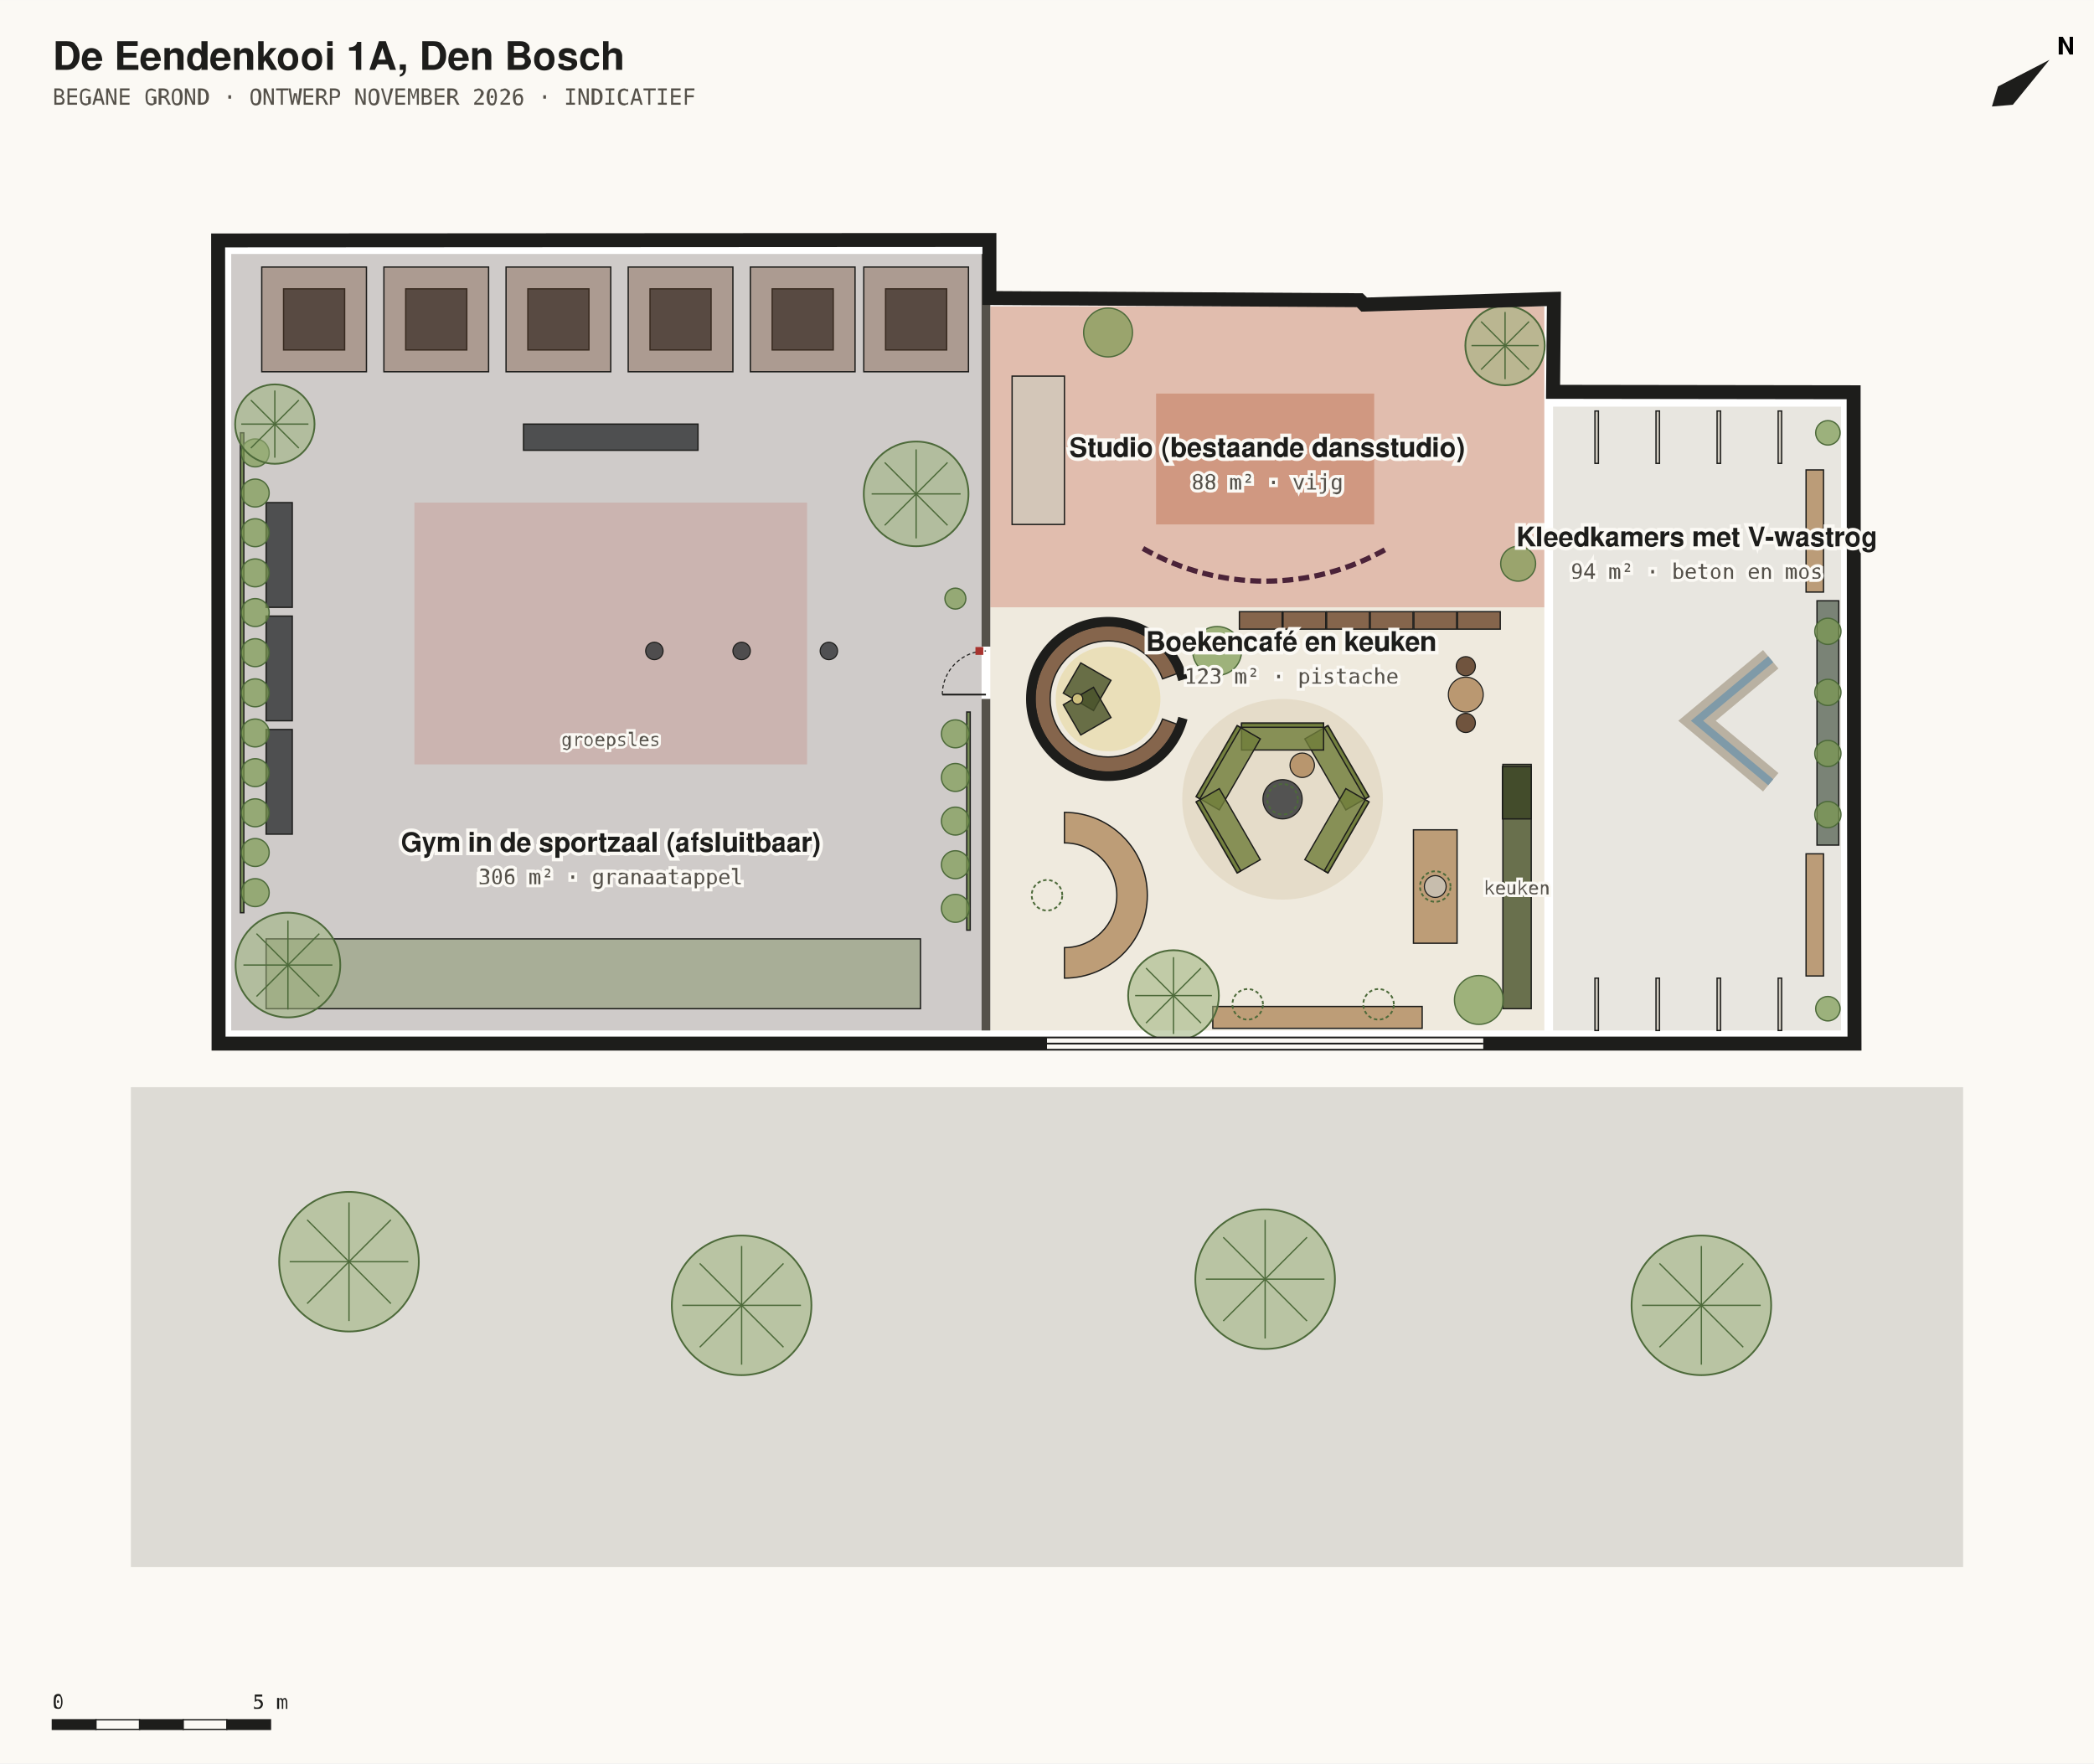
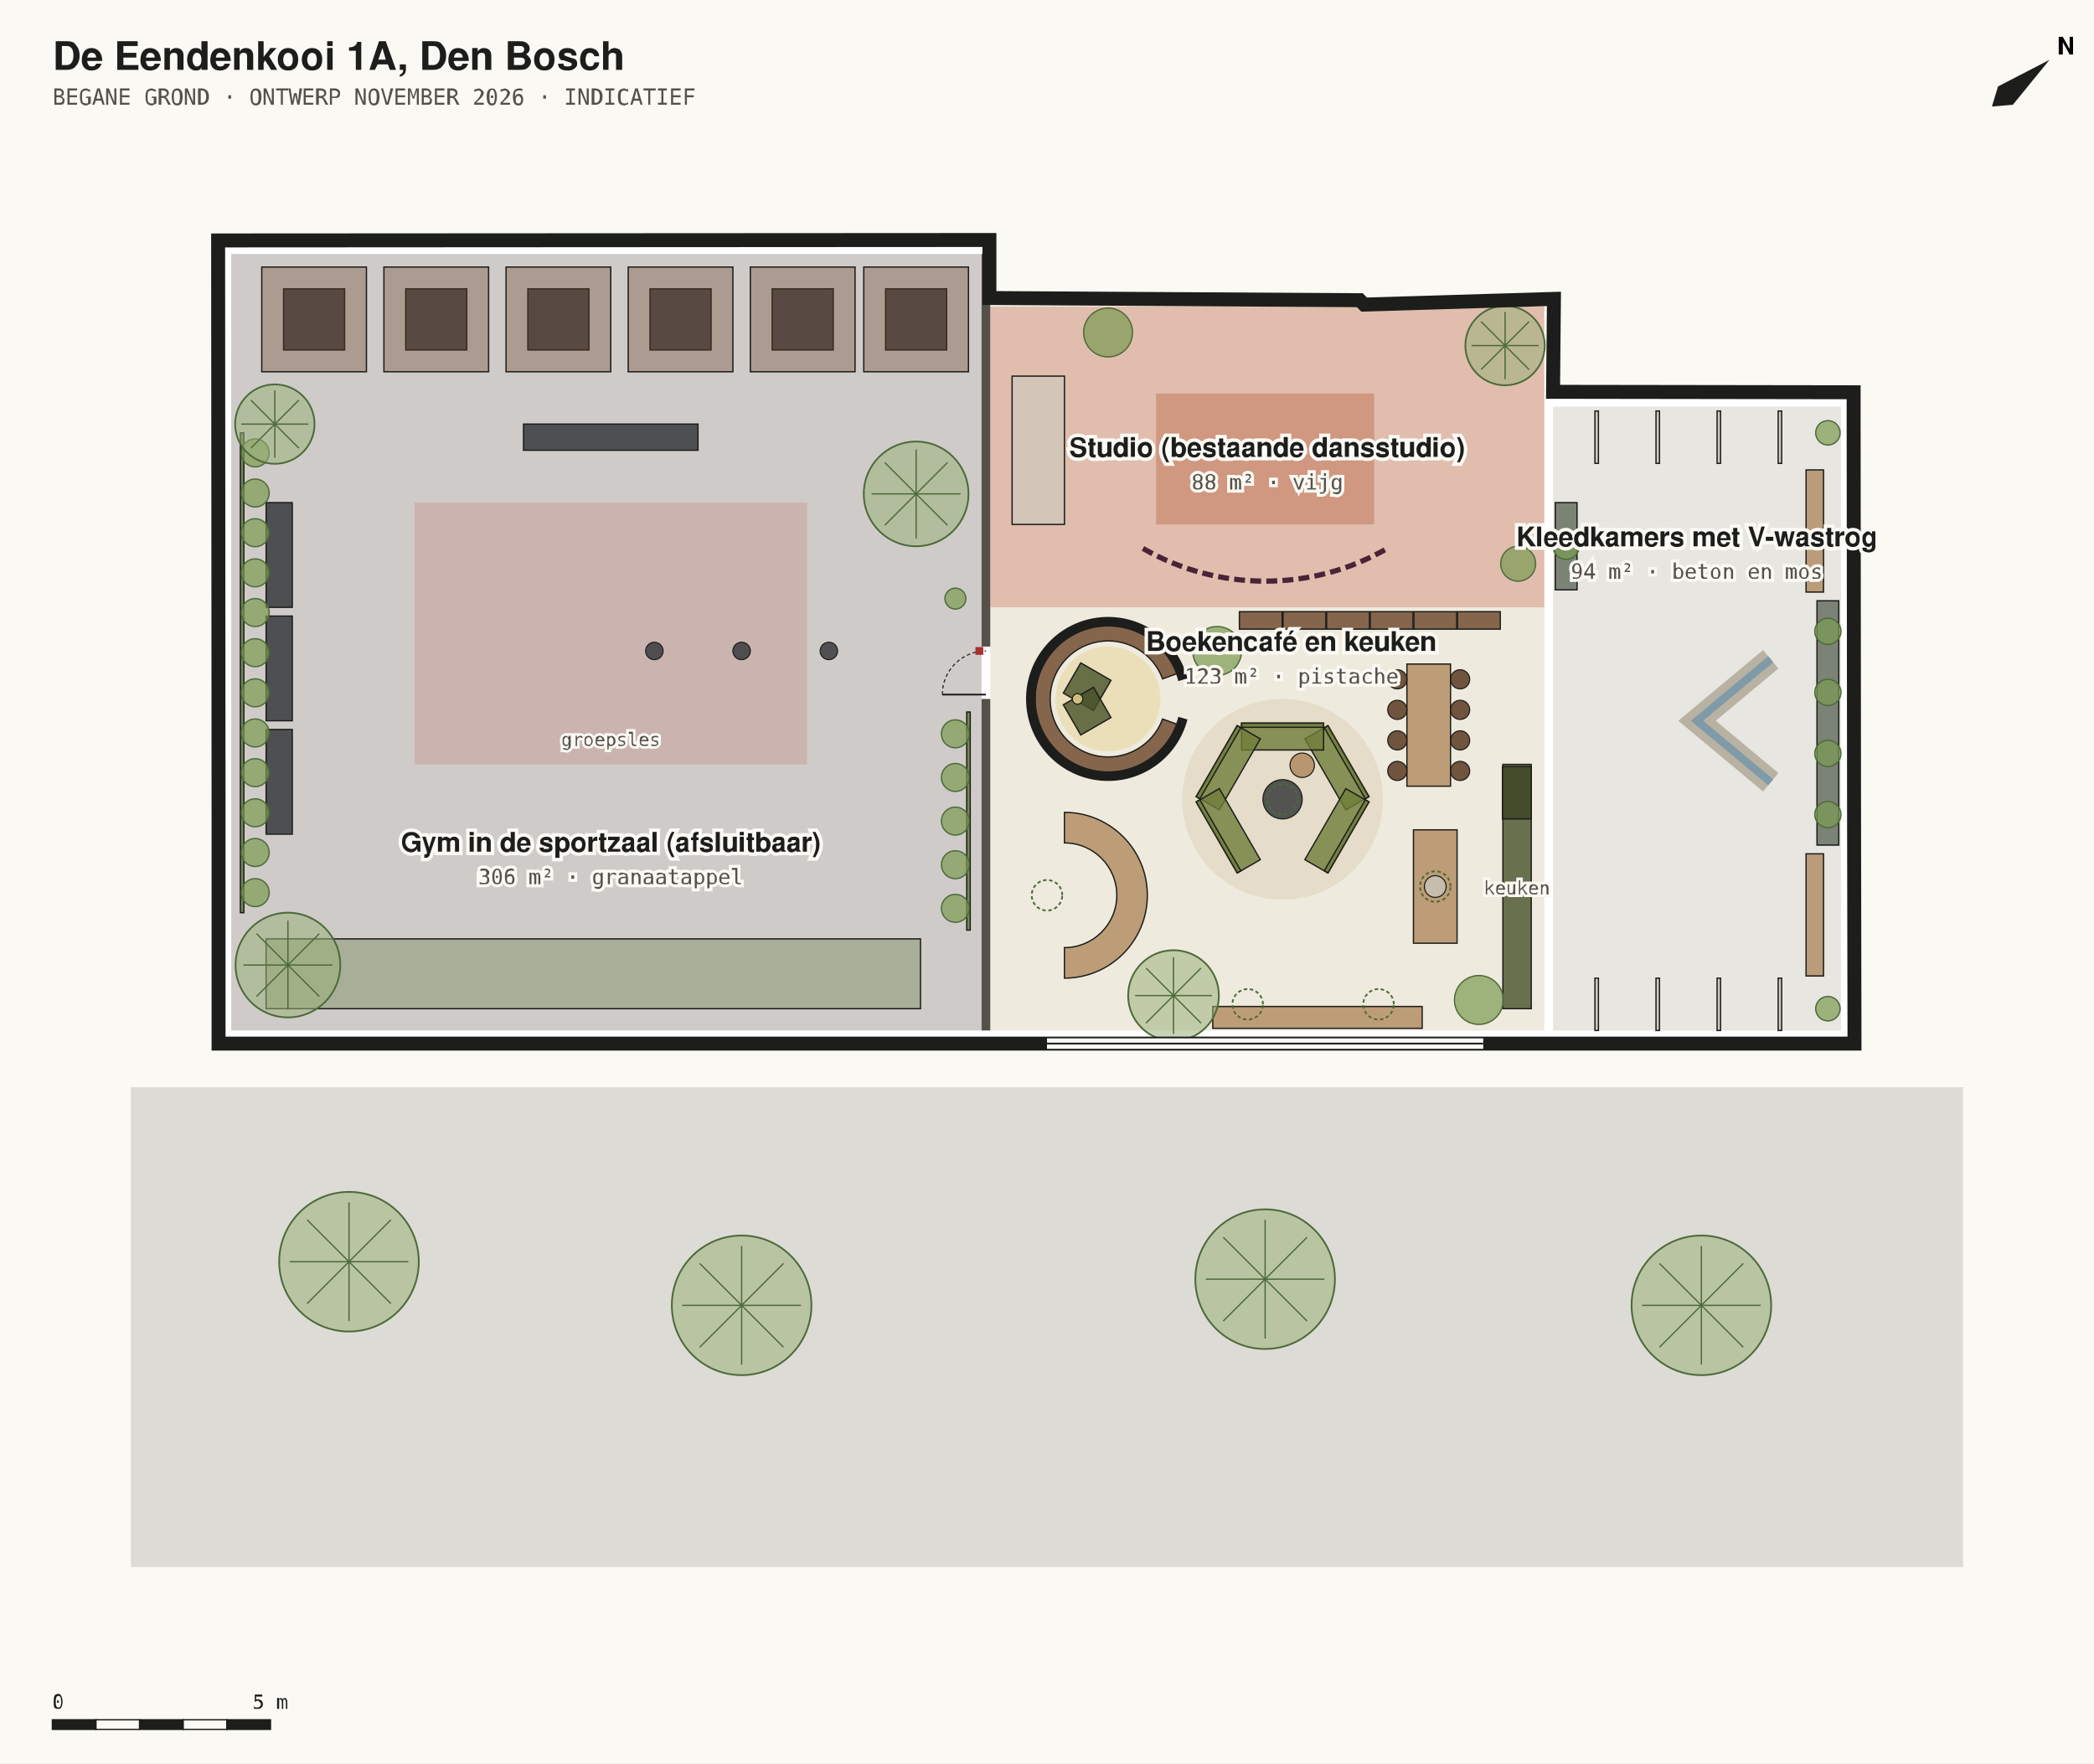
<svg xmlns="http://www.w3.org/2000/svg" viewBox="-5.00 -23.92 48.00 40.42" width="1400" height="1179" font-family="Work Sans, Helvetica, Arial, sans-serif" role="img" aria-label="Plattegrond De Eendenkooi 1A, Den Bosch">
  <rect x="-5.00" y="-23.92" width="48.00" height="40.42" fill="#fbf9f4" />
  <g transform="scale(1,-1)">
    <polygon points="132.11,-2.46 132.23,-2.67 132.36,-2.86 132.50,-3.05 132.67,-3.22 132.84,-3.37 133.03,-3.51 133.24,-3.63 133.45,-3.74 133.66,-3.82 133.89,-3.89 134.12,-3.94 134.35,-3.96 134.59,-3.97 134.82,-3.95 135.06,-3.92 135.29,-3.87 135.51,-3.79 135.72,-3.70 135.93,-3.59 136.13,-3.46 136.31,-3.31 136.49,-3.15 136.64,-2.98 136.78,-2.79 136.91,-2.59 137.01,-2.38 137.10,-2.16 137.17,-1.93 137.22,-1.70 137.24,-1.46 137.25,-1.22 137.23,-0.99 137.20,-0.75 137.14,-0.52 137.07,-0.30 136.97,-0.08 136.86,0.13 136.73,0.32 136.58,0.51 136.41,0.68 136.23,0.83 136.04,0.97 135.84,1.09 135.63,1.20 135.40,1.28 135.18,1.35 134.94,1.39 134.71,1.42 134.47,1.42 134.24,1.40 134.00,1.36 133.49,13.77 116.97,13.12 116.94,14.17 106.09,13.80 106.23,10.11 115.88,10.48 116.88,10.51 117.23,3.63 118.42,3.68 118.70,-3.37 125.77,-3.11 125.76,-2.72 132.11,-2.46" fill="#e7e3da" stroke="#cfc9bd" stroke-width="0.05" />
    <polygon points="28.14,-82.98 27.12,-82.46 26.43,-62.96 13.63,-63.40 13.69,-65.27 10.19,-65.42 10.12,-63.57 -2.78,-63.99 -2.72,-65.92 -6.22,-66.00 -6.28,-64.10 -19.19,-64.53 -19.13,-66.43 -23.22,-66.61 -22.39,-90.34 -15.17,-90.08 -14.89,-97.97 -14.72,-102.87 -14.62,-105.46 -14.45,-110.36 -14.36,-112.96 -14.18,-117.84 -14.09,-120.44 -13.91,-125.56 -13.87,-126.68 -10.57,-126.59 -10.41,-133.83 -20.98,-134.25 -23.70,-137.17 -23.58,-141.74 -28.73,-141.96 -28.19,-157.35 -5.32,-156.55 -5.39,-154.95 -4.13,-154.87 -3.03,-154.81 -1.47,-153.14 -1.63,-149.16 3.22,-148.97 32.79,-147.94 30.94,-94.66 28.55,-94.63 24.91,-94.60 24.85,-92.58 27.45,-92.50 27.40,-90.32 28.37,-89.73 29.86,-88.82 29.69,-83.76 28.14,-82.98" fill="#e7e3da" stroke="#cfc9bd" stroke-width="0.05" />
    <polygon points="91.00,16.09 91.08,12.28 104.12,12.44 104.07,16.21 91.00,16.09" fill="#e7e3da" stroke="#cfc9bd" stroke-width="0.05" />
    <polygon points="-76.98,57.96 -85.66,57.96 -85.74,63.22 -116.81,63.11 -116.76,53.98 -116.66,53.98 -116.53,53.98 -116.41,53.98 -110.36,53.99 -86.13,54.02 -85.92,16.25 -85.91,14.84 -87.89,12.88 -90.14,10.66 -127.92,10.42 -127.88,1.31 -96.80,1.41 -92.78,1.42 -92.78,1.99 -83.27,2.02 -83.27,1.57 -82.69,1.58 -76.71,1.58 -76.72,7.62 -76.72,8.18 -77.16,8.18 -77.20,16.82 -76.77,16.82 -76.81,25.21 -76.98,57.96" fill="#e7e3da" stroke="#cfc9bd" stroke-width="0.05" />
    <polygon points="150.50,11.33 147.62,14.01 143.69,13.86 141.02,10.99 141.16,7.06 144.04,4.38 147.96,4.52 150.64,7.40 150.50,11.33" fill="#e7e3da" stroke="#cfc9bd" stroke-width="0.05" />
    <polygon points="23.99,-26.56 11.38,-27.01 11.72,-36.55 11.96,-43.47 25.78,-42.99 29.15,-42.88 28.56,-26.40 23.99,-26.56" fill="#e7e3da" stroke="#cfc9bd" stroke-width="0.05" />
    <polygon points="135.78,9.55 139.07,9.67 138.90,13.97 135.65,13.85 135.78,9.55" fill="#e7e3da" stroke="#cfc9bd" stroke-width="0.05" />
    <polygon points="-40.70,-31.87 -39.57,-63.72 -26.37,-63.24 -23.38,-63.13 -23.56,-58.09 -19.56,-57.95 -20.60,-27.68 -24.75,-27.83 -40.82,-28.40 -40.70,-31.87" fill="#e7e3da" stroke="#cfc9bd" stroke-width="0.05" />
    <polygon points="0.46,62.57 0.45,63.65 0.44,65.68 11.70,65.72 11.69,64.51 43.22,64.54 43.21,68.69 47.49,68.70 47.47,103.13 43.20,103.14 43.21,107.29 11.69,107.28 11.68,106.09 0.51,106.11 0.47,108.13 0.44,109.22 -11.60,109.22 -11.59,62.55 0.46,62.57" fill="#e7e3da" stroke="#cfc9bd" stroke-width="0.05" />
    <polygon points="119.58,-50.03 119.27,-41.58 113.27,-41.87 113.15,-38.40 111.71,-38.45 111.60,-35.04 113.05,-34.99 112.56,-21.28 111.10,-21.32 110.97,-17.88 114.79,-17.76 113.86,8.37 79.35,7.11 79.37,6.55 71.66,6.27 70.36,6.22 70.40,5.15 67.96,5.06 68.17,-0.94 68.33,-5.11 68.50,-9.90 68.69,-15.12 71.18,-15.01 71.73,-31.03 69.93,-31.09 70.28,-40.79 70.30,-41.47 72.09,-41.40 72.26,-46.29 93.80,-45.52 99.83,-45.30 100.02,-49.90 101.41,-49.85 112.41,-49.45 112.45,-50.34 119.58,-50.03" fill="#e7e3da" stroke="#cfc9bd" stroke-width="0.05" />
    <polygon points="-23.44,-21.29 -23.06,-31.42 -8.62,-30.89 -8.96,-20.80 -23.44,-21.29" fill="#e7e3da" stroke="#cfc9bd" stroke-width="0.05" />
    <polygon points="-2.07,-70.18 19.81,-69.41 18.54,-32.71 18.50,-32.71 -14.84,-33.85 -14.90,-32.18 -21.65,-32.41 -19.48,-95.43 -18.30,-129.97 -6.56,-129.58 -6.61,-127.88 21.79,-126.92 20.09,-77.05 20.09,-77.05 17.35,-77.14 17.55,-83.23 -1.61,-83.88 -1.79,-78.73 -2.07,-70.18" fill="#e7e3da" stroke="#cfc9bd" stroke-width="0.05" />
    <polygon points="76.79,52.14 76.82,50.31 78.82,50.34 78.80,52.17 76.79,52.14" fill="#e7e3da" stroke="#cfc9bd" stroke-width="0.05" />
    <polygon points="61.43,-68.41 61.67,-68.40 63.61,-68.33 74.45,-67.91 74.06,-57.86 76.56,-57.76 76.40,-53.57 73.12,-53.70 60.87,-54.17 61.43,-68.41" fill="#e7e3da" stroke="#cfc9bd" stroke-width="0.05" />
    <polygon points="-2.00,-12.00 40.00,-12.00 40.00,-1.00 -2.00,-1.00" fill="#a7a49a" fill-opacity="0.35" />
    <polygon points="30.60,14.94 30.62,17.07 26.27,16.94 26.17,17.04 17.68,17.09 17.68,18.42 0.00,18.41 0.01,5.07 0.01,3.27 0.01,0.00 37.51,0.00 37.50,5.20 37.49,14.53 37.49,14.93 30.60,14.94" fill="#ffffff" />
    <polygon points="0.30,0.30 17.50,0.30 17.50,18.10 0.30,18.10" fill="#8d8380" fill-opacity="0.42" />
    <polygon points="17.70,0.30 30.40,0.30 30.40,10.00 17.70,10.00" fill="#d9ccb0" fill-opacity="0.42" />
    <polygon points="17.70,10.00 30.40,10.00 30.40,16.90 17.70,16.90" fill="#b8633f" fill-opacity="0.42" />
    <polygon points="30.60,0.30 37.20,0.30 37.20,14.60 30.60,14.60" fill="#c9c3b6" fill-opacity="0.42" />
    <defs>
      <pattern id="arc" width="0.6" height="0.6" patternUnits="userSpaceOnUse" patternTransform="rotate(45)">
        <line x1="0" y1="0" x2="0" y2="0.6" stroke="#b9b3a6" stroke-width="0.06" />
      </pattern>
    </defs>
    <rect x="4.50" y="6.40" width="9.00" height="6.00" transform="rotate(0.0 9.00 9.40)" fill="#c7928a" fill-opacity="0.4" />
    <circle cx="24.40" cy="5.60" r="2.3" fill="#d9ccb0" fill-opacity="0.45" />
    <circle cx="20.40" cy="7.90" r="1.2" fill="#e5d48c" fill-opacity="0.45" />
    <rect x="21.50" y="11.90" width="5.00" height="3.00" transform="rotate(0.0 24.00 13.40)" fill="#b8633f" fill-opacity="0.4" />
    <rect x="1.50" y="15.90" width="1.40" height="1.40" transform="rotate(0.0 2.20 16.60)" fill="#2f3032" fill-opacity="0.8" stroke="#1d1d1b" stroke-width="0.03" />
    <rect x="1.00" y="15.40" width="2.40" height="2.40" transform="rotate(0.0 2.20 16.60)" fill="#6b4428" fill-opacity="0.35" stroke="#1d1d1b" stroke-width="0.03" />
    <rect x="4.30" y="15.90" width="1.40" height="1.40" transform="rotate(0.0 5.00 16.60)" fill="#2f3032" fill-opacity="0.8" stroke="#1d1d1b" stroke-width="0.03" />
    <rect x="3.80" y="15.40" width="2.40" height="2.40" transform="rotate(0.0 5.00 16.60)" fill="#6b4428" fill-opacity="0.35" stroke="#1d1d1b" stroke-width="0.03" />
    <rect x="7.10" y="15.90" width="1.40" height="1.40" transform="rotate(0.0 7.80 16.60)" fill="#2f3032" fill-opacity="0.8" stroke="#1d1d1b" stroke-width="0.03" />
    <rect x="6.60" y="15.40" width="2.40" height="2.40" transform="rotate(0.0 7.80 16.60)" fill="#6b4428" fill-opacity="0.35" stroke="#1d1d1b" stroke-width="0.03" />
    <rect x="9.90" y="15.90" width="1.40" height="1.40" transform="rotate(0.0 10.60 16.60)" fill="#2f3032" fill-opacity="0.8" stroke="#1d1d1b" stroke-width="0.03" />
    <rect x="9.40" y="15.40" width="2.40" height="2.40" transform="rotate(0.0 10.60 16.60)" fill="#6b4428" fill-opacity="0.35" stroke="#1d1d1b" stroke-width="0.03" />
    <rect x="12.70" y="15.90" width="1.40" height="1.40" transform="rotate(0.0 13.40 16.60)" fill="#2f3032" fill-opacity="0.8" stroke="#1d1d1b" stroke-width="0.03" />
    <rect x="12.20" y="15.40" width="2.40" height="2.40" transform="rotate(0.0 13.40 16.60)" fill="#6b4428" fill-opacity="0.35" stroke="#1d1d1b" stroke-width="0.03" />
    <rect x="15.30" y="15.90" width="1.40" height="1.40" transform="rotate(0.0 16.00 16.60)" fill="#2f3032" fill-opacity="0.8" stroke="#1d1d1b" stroke-width="0.03" />
    <rect x="14.80" y="15.40" width="2.40" height="2.40" transform="rotate(0.0 16.00 16.60)" fill="#6b4428" fill-opacity="0.35" stroke="#1d1d1b" stroke-width="0.03" />
    <rect x="1.10" y="0.80" width="15.00" height="1.60" transform="rotate(0.0 8.60 1.60)" fill="#5f7a3a" fill-opacity="0.35" stroke="#1d1d1b" stroke-width="0.03" />
    <rect x="0.20" y="5.70" width="2.40" height="0.60" transform="rotate(90.0 1.40 6.00)" fill="#2f3032" fill-opacity="0.8" stroke="#1d1d1b" stroke-width="0.03" />
    <rect x="0.20" y="8.30" width="2.40" height="0.60" transform="rotate(90.0 1.40 8.60)" fill="#2f3032" fill-opacity="0.8" stroke="#1d1d1b" stroke-width="0.03" />
    <rect x="0.20" y="10.90" width="2.40" height="0.60" transform="rotate(90.0 1.40 11.20)" fill="#2f3032" fill-opacity="0.8" stroke="#1d1d1b" stroke-width="0.03" />
    <rect x="7.00" y="13.60" width="4.00" height="0.60" transform="rotate(0.0 9.00 13.90)" fill="#2f3032" fill-opacity="0.8" stroke="#1d1d1b" stroke-width="0.03" />
    <rect x="-4.95" y="8.46" width="11.00" height="0.08" transform="rotate(-90.0 0.55 8.50)" fill="#5f7a3a" fill-opacity="0.8" stroke="#1d1d1b" stroke-width="0.03" />
    <rect x="14.70" y="5.06" width="5.00" height="0.08" transform="rotate(90.0 17.20 5.10)" fill="#5f7a3a" fill-opacity="0.8" stroke="#1d1d1b" stroke-width="0.03" />
    <rect x="26.97" y="3.27" width="5.60" height="0.65" transform="rotate(90.0 29.77 3.60)" fill="#47522a" fill-opacity="0.8" stroke="#1d1d1b" stroke-width="0.03" />
    <rect x="29.17" y="5.42" width="1.20" height="0.66" transform="rotate(90.0 29.77 5.75)" fill="#3a4423" fill-opacity="0.8" stroke="#1d1d1b" stroke-width="0.03" />
    <rect x="26.60" y="3.10" width="2.60" height="1.00" transform="rotate(90.0 27.90 3.60)" fill="#b08a5e" fill-opacity="0.8" stroke="#1d1d1b" stroke-width="0.03" />
    <rect x="24.70" y="6.02" width="1.88" height="0.60" transform="rotate(120.0 25.64 6.32)" fill="#6f7d3a" fill-opacity="0.8" stroke="#1d1d1b" stroke-width="0.03" />
    <rect x="24.93" y="6.40" width="1.88" height="0.10" transform="rotate(120.0 25.87 6.45)" fill="#6f7d3a" fill-opacity="0.8" stroke="#1d1d1b" stroke-width="0.03" />
    <rect x="23.46" y="6.73" width="1.88" height="0.60" transform="rotate(180.0 24.40 7.03)" fill="#6f7d3a" fill-opacity="0.8" stroke="#1d1d1b" stroke-width="0.03" />
    <rect x="23.46" y="7.25" width="1.88" height="0.10" transform="rotate(180.0 24.40 7.30)" fill="#6f7d3a" fill-opacity="0.8" stroke="#1d1d1b" stroke-width="0.03" />
    <rect x="22.22" y="6.02" width="1.88" height="0.60" transform="rotate(240.0 23.16 6.32)" fill="#6f7d3a" fill-opacity="0.8" stroke="#1d1d1b" stroke-width="0.03" />
    <rect x="21.99" y="6.40" width="1.88" height="0.10" transform="rotate(240.0 22.93 6.45)" fill="#6f7d3a" fill-opacity="0.8" stroke="#1d1d1b" stroke-width="0.03" />
    <rect x="22.22" y="4.58" width="1.88" height="0.60" transform="rotate(300.0 23.16 4.88)" fill="#6f7d3a" fill-opacity="0.8" stroke="#1d1d1b" stroke-width="0.03" />
    <rect x="21.99" y="4.70" width="1.88" height="0.10" transform="rotate(300.0 22.93 4.75)" fill="#6f7d3a" fill-opacity="0.8" stroke="#1d1d1b" stroke-width="0.03" />
    <rect x="24.70" y="4.58" width="1.88" height="0.60" transform="rotate(420.0 25.64 4.88)" fill="#6f7d3a" fill-opacity="0.8" stroke="#1d1d1b" stroke-width="0.03" />
    <rect x="24.93" y="4.70" width="1.88" height="0.10" transform="rotate(420.0 25.87 4.75)" fill="#6f7d3a" fill-opacity="0.8" stroke="#1d1d1b" stroke-width="0.03" />
    <rect x="19.52" y="7.78" width="0.80" height="0.80" transform="rotate(150.0 19.92 8.18)" fill="#47522a" fill-opacity="0.8" stroke="#1d1d1b" stroke-width="0.03" />
    <rect x="19.52" y="7.22" width="0.80" height="0.80" transform="rotate(-150.0 19.92 7.62)" fill="#47522a" fill-opacity="0.8" stroke="#1d1d1b" stroke-width="0.03" />
    <rect x="23.41" y="9.50" width="0.98" height="0.40" transform="rotate(0.0 23.90 9.70)" fill="#6b4428" fill-opacity="0.8" stroke="#1d1d1b" stroke-width="0.03" />
    <rect x="24.41" y="9.50" width="0.98" height="0.40" transform="rotate(0.0 24.90 9.70)" fill="#6b4428" fill-opacity="0.8" stroke="#1d1d1b" stroke-width="0.03" />
    <rect x="25.41" y="9.50" width="0.98" height="0.40" transform="rotate(0.0 25.90 9.70)" fill="#6b4428" fill-opacity="0.8" stroke="#1d1d1b" stroke-width="0.03" />
    <rect x="26.41" y="9.50" width="0.98" height="0.40" transform="rotate(0.0 26.90 9.70)" fill="#6b4428" fill-opacity="0.8" stroke="#1d1d1b" stroke-width="0.03" />
    <rect x="27.41" y="9.50" width="0.98" height="0.40" transform="rotate(0.0 27.90 9.70)" fill="#6b4428" fill-opacity="0.8" stroke="#1d1d1b" stroke-width="0.03" />
    <rect x="28.41" y="9.50" width="0.98" height="0.40" transform="rotate(0.0 28.90 9.70)" fill="#6b4428" fill-opacity="0.8" stroke="#1d1d1b" stroke-width="0.03" />
+     <rect x="26.35" y="6.80" width="2.80" height="1.00" transform="rotate(90.0 27.75 7.30)" fill="#b08a5e" fill-opacity="0.8" stroke="#1d1d1b" stroke-width="0.03" />
    <rect x="22.80" y="0.35" width="4.80" height="0.50" transform="rotate(0.0 25.20 0.60)" fill="#b08a5e" fill-opacity="0.8" stroke="#1d1d1b" stroke-width="0.03" />
    <rect x="36.40" y="1.55" width="0.40" height="2.80" transform="rotate(0.0 36.60 2.95)" fill="#b08a5e" fill-opacity="0.8" stroke="#1d1d1b" stroke-width="0.03" />
    <rect x="36.40" y="10.35" width="0.40" height="2.80" transform="rotate(0.0 36.60 11.75)" fill="#b08a5e" fill-opacity="0.8" stroke="#1d1d1b" stroke-width="0.03" />
    <rect x="34.10" y="7.10" width="5.60" height="0.50" transform="rotate(90.0 36.90 7.35)" fill="#5f6b5c" fill-opacity="0.8" stroke="#1d1d1b" stroke-width="0.03" />
+     <rect x="29.90" y="11.15" width="2.00" height="0.50" transform="rotate(90.0 30.90 11.40)" fill="#5f6b5c" fill-opacity="0.8" stroke="#1d1d1b" stroke-width="0.03" />
    <rect x="31.56" y="0.30" width="0.08" height="1.20" transform="rotate(0.0 31.60 0.90)" fill="#c9c3b6" fill-opacity="0.8" stroke="#1d1d1b" stroke-width="0.03" />
    <rect x="32.96" y="0.30" width="0.08" height="1.20" transform="rotate(0.0 33.00 0.90)" fill="#c9c3b6" fill-opacity="0.8" stroke="#1d1d1b" stroke-width="0.03" />
    <rect x="34.36" y="0.30" width="0.08" height="1.20" transform="rotate(0.0 34.40 0.90)" fill="#c9c3b6" fill-opacity="0.8" stroke="#1d1d1b" stroke-width="0.03" />
    <rect x="35.76" y="0.30" width="0.08" height="1.20" transform="rotate(0.0 35.80 0.90)" fill="#c9c3b6" fill-opacity="0.8" stroke="#1d1d1b" stroke-width="0.03" />
    <rect x="31.56" y="13.30" width="0.08" height="1.20" transform="rotate(0.0 31.60 13.90)" fill="#c9c3b6" fill-opacity="0.8" stroke="#1d1d1b" stroke-width="0.03" />
    <rect x="32.96" y="13.30" width="0.08" height="1.20" transform="rotate(0.0 33.00 13.90)" fill="#c9c3b6" fill-opacity="0.8" stroke="#1d1d1b" stroke-width="0.03" />
    <rect x="34.36" y="13.30" width="0.08" height="1.20" transform="rotate(0.0 34.40 13.90)" fill="#c9c3b6" fill-opacity="0.8" stroke="#1d1d1b" stroke-width="0.03" />
    <rect x="35.76" y="13.30" width="0.08" height="1.20" transform="rotate(0.0 35.80 13.90)" fill="#c9c3b6" fill-opacity="0.8" stroke="#1d1d1b" stroke-width="0.03" />
    <rect x="18.20" y="11.90" width="1.20" height="3.40" transform="rotate(0.0 18.80 13.60)" fill="#cfc8ba" fill-opacity="0.8" stroke="#1d1d1b" stroke-width="0.03" />
    <circle cx="10.00" cy="9.00" r="0.2" fill="#3a3b3d" fill-opacity="0.85" stroke="#1d1d1b" stroke-width="0.025" />
    <circle cx="12.00" cy="9.00" r="0.2" fill="#3a3b3d" fill-opacity="0.85" stroke="#1d1d1b" stroke-width="0.025" />
    <circle cx="14.00" cy="9.00" r="0.2" fill="#3a3b3d" fill-opacity="0.85" stroke="#1d1d1b" stroke-width="0.025" />
    <path d="M19.40 1.50 A1.90 1.90 0 0 1 19.40 5.30 L19.40 4.60 A1.20 1.20 0 0 0 19.40 2.20 Z" fill="#b08a5e" fill-opacity="0.8" stroke="#1d1d1b" stroke-width="0.03" />
    <circle cx="27.90" cy="3.60" r="0.25" fill="#c9c3b6" fill-opacity="0.85" stroke="#1d1d1b" stroke-width="0.025" />
    <circle cx="24.40" cy="5.60" r="0.45" fill="#3a3b3d" fill-opacity="0.85" stroke="#1d1d1b" stroke-width="0.025" />
    <circle cx="24.85" cy="6.38" r="0.28" fill="#b08a5e" fill-opacity="0.85" stroke="#1d1d1b" stroke-width="0.025" />
    <path d="M21.98 8.48 A1.68 1.68 0 1 1 21.98 7.32 L21.65 7.44 A1.33 1.33 0 1 0 21.65 8.36 Z" fill="#6b4428" fill-opacity="0.8" stroke="#1d1d1b" stroke-width="0.03" />
    <circle cx="19.70" cy="7.90" r="0.12" fill="#e5d48c" fill-opacity="0.85" stroke="#1d1d1b" stroke-width="0.025" />
-     <circle cx="28.60" cy="8.00" r="0.4" fill="#b08a5e" fill-opacity="0.85" stroke="#1d1d1b" stroke-width="0.025" />
-     <circle cx="28.60" cy="8.65" r="0.22" fill="#5a3a22" fill-opacity="0.85" stroke="#1d1d1b" stroke-width="0.025" />
-     <circle cx="28.60" cy="7.35" r="0.22" fill="#5a3a22" fill-opacity="0.85" stroke="#1d1d1b" stroke-width="0.025" />
+     <circle cx="28.47" cy="6.25" r="0.22" fill="#5a3a22" fill-opacity="0.85" stroke="#1d1d1b" stroke-width="0.025" />
+     <circle cx="27.03" cy="6.25" r="0.22" fill="#5a3a22" fill-opacity="0.85" stroke="#1d1d1b" stroke-width="0.025" />
+     <circle cx="28.47" cy="6.95" r="0.22" fill="#5a3a22" fill-opacity="0.85" stroke="#1d1d1b" stroke-width="0.025" />
+     <circle cx="27.03" cy="6.95" r="0.22" fill="#5a3a22" fill-opacity="0.85" stroke="#1d1d1b" stroke-width="0.025" />
+     <circle cx="28.47" cy="7.65" r="0.22" fill="#5a3a22" fill-opacity="0.85" stroke="#1d1d1b" stroke-width="0.025" />
+     <circle cx="27.03" cy="7.65" r="0.22" fill="#5a3a22" fill-opacity="0.85" stroke="#1d1d1b" stroke-width="0.025" />
+     <circle cx="28.47" cy="8.35" r="0.22" fill="#5a3a22" fill-opacity="0.85" stroke="#1d1d1b" stroke-width="0.025" />
+     <circle cx="27.03" cy="8.35" r="0.22" fill="#5a3a22" fill-opacity="0.85" stroke="#1d1d1b" stroke-width="0.025" />
    <path d="M21.20 11.35 A5.6 5.6 0 0 1 26.80 11.35" fill="none" stroke="#4b2339" stroke-width="0.12" stroke-dasharray="0.25 0.12" />
    <polyline points="35.59,5.99 33.90,7.40 35.59,8.81" fill="none" stroke="#b9b1a2" stroke-width="0.55" />
    <polyline points="35.59,5.99 33.90,7.40 35.59,8.81" fill="none" stroke="#7f9aa8" stroke-width="0.18" />
    <circle cx="16.90" cy="10.20" r="0.24" fill="#7d9a52" fill-opacity="0.7" stroke="#4d6a3a" stroke-width="0.03" />
    <circle cx="0.85" cy="13.54" r="0.32" fill="#7d9a52" fill-opacity="0.7" stroke="#4d6a3a" stroke-width="0.03" />
    <circle cx="0.85" cy="12.62" r="0.32" fill="#7d9a52" fill-opacity="0.7" stroke="#4d6a3a" stroke-width="0.03" />
    <circle cx="0.85" cy="11.71" r="0.32" fill="#7d9a52" fill-opacity="0.7" stroke="#4d6a3a" stroke-width="0.03" />
    <circle cx="0.85" cy="10.79" r="0.32" fill="#7d9a52" fill-opacity="0.7" stroke="#4d6a3a" stroke-width="0.03" />
    <circle cx="0.85" cy="9.88" r="0.32" fill="#7d9a52" fill-opacity="0.7" stroke="#4d6a3a" stroke-width="0.03" />
    <circle cx="0.85" cy="8.96" r="0.32" fill="#7d9a52" fill-opacity="0.7" stroke="#4d6a3a" stroke-width="0.03" />
    <circle cx="0.85" cy="8.04" r="0.32" fill="#7d9a52" fill-opacity="0.7" stroke="#4d6a3a" stroke-width="0.03" />
    <circle cx="0.85" cy="7.12" r="0.32" fill="#7d9a52" fill-opacity="0.7" stroke="#4d6a3a" stroke-width="0.03" />
    <circle cx="0.85" cy="6.21" r="0.32" fill="#7d9a52" fill-opacity="0.7" stroke="#4d6a3a" stroke-width="0.03" />
    <circle cx="0.85" cy="5.29" r="0.32" fill="#7d9a52" fill-opacity="0.7" stroke="#4d6a3a" stroke-width="0.03" />
    <circle cx="0.85" cy="4.38" r="0.32" fill="#7d9a52" fill-opacity="0.7" stroke="#4d6a3a" stroke-width="0.03" />
    <circle cx="0.85" cy="3.46" r="0.32" fill="#7d9a52" fill-opacity="0.7" stroke="#4d6a3a" stroke-width="0.03" />
    <circle cx="16.90" cy="3.10" r="0.32" fill="#7d9a52" fill-opacity="0.7" stroke="#4d6a3a" stroke-width="0.03" />
    <circle cx="16.90" cy="4.10" r="0.32" fill="#7d9a52" fill-opacity="0.7" stroke="#4d6a3a" stroke-width="0.03" />
    <circle cx="16.90" cy="5.10" r="0.32" fill="#7d9a52" fill-opacity="0.7" stroke="#4d6a3a" stroke-width="0.03" />
    <circle cx="16.90" cy="6.10" r="0.32" fill="#7d9a52" fill-opacity="0.7" stroke="#4d6a3a" stroke-width="0.03" />
    <circle cx="16.90" cy="7.10" r="0.32" fill="#7d9a52" fill-opacity="0.7" stroke="#4d6a3a" stroke-width="0.03" />
    <path d="M22.22 8.37 A1.88 1.88 0 1 1 22.22 7.43 L22.01 7.49 A1.66 1.66 0 1 0 22.01 8.31 Z" fill="#1d1d1b" />
    <circle cx="22.90" cy="9.00" r="0.56" fill="#7d9a52" fill-opacity="0.7" stroke="#4d6a3a" stroke-width="0.03" />
    <circle cx="28.90" cy="1.00" r="0.56" fill="#7d9a52" fill-opacity="0.7" stroke="#4d6a3a" stroke-width="0.03" />
    <circle cx="23.60" cy="0.90" r="0.35" fill="none" stroke="#4d6a3a" stroke-width="0.04" stroke-dasharray="0.08 0.06" />
    <circle cx="26.60" cy="0.90" r="0.35" fill="none" stroke="#4d6a3a" stroke-width="0.04" stroke-dasharray="0.08 0.06" />
    <circle cx="24.40" cy="5.60" r="0.35" fill="none" stroke="#4d6a3a" stroke-width="0.04" stroke-dasharray="0.08 0.06" />
    <circle cx="19.00" cy="3.40" r="0.35" fill="none" stroke="#4d6a3a" stroke-width="0.04" stroke-dasharray="0.08 0.06" />
    <circle cx="27.90" cy="3.60" r="0.35" fill="none" stroke="#4d6a3a" stroke-width="0.04" stroke-dasharray="0.08 0.06" />
    <circle cx="29.80" cy="11.00" r="0.4" fill="#7d9a52" fill-opacity="0.7" stroke="#4d6a3a" stroke-width="0.03" />
    <circle cx="20.40" cy="16.30" r="0.56" fill="#7d9a52" fill-opacity="0.7" stroke="#4d6a3a" stroke-width="0.03" />
    <circle cx="36.90" cy="5.25" r="0.3" fill="#7d9a52" fill-opacity="0.7" stroke="#4d6a3a" stroke-width="0.03" />
    <circle cx="36.90" cy="6.65" r="0.3" fill="#7d9a52" fill-opacity="0.7" stroke="#4d6a3a" stroke-width="0.03" />
    <circle cx="36.90" cy="8.05" r="0.3" fill="#7d9a52" fill-opacity="0.7" stroke="#4d6a3a" stroke-width="0.03" />
    <circle cx="36.90" cy="9.45" r="0.3" fill="#7d9a52" fill-opacity="0.7" stroke="#4d6a3a" stroke-width="0.03" />
    <circle cx="36.90" cy="0.80" r="0.28" fill="#7d9a52" fill-opacity="0.7" stroke="#4d6a3a" stroke-width="0.03" />
    <circle cx="36.90" cy="14.00" r="0.28" fill="#7d9a52" fill-opacity="0.7" stroke="#4d6a3a" stroke-width="0.03" />
+     <circle cx="30.90" cy="11.40" r="0.3" fill="#7d9a52" fill-opacity="0.7" stroke="#4d6a3a" stroke-width="0.03" />
    <circle cx="1.60" cy="1.80" r="1.2" fill="#9bb07a" fill-opacity="0.55" stroke="#4d6a3a" stroke-width="0.04" />
    <line x1="1.60" y1="1.80" x2="2.62" y2="1.80" stroke="#4d6a3a" stroke-width="0.03" />
    <line x1="1.60" y1="1.80" x2="2.32" y2="2.52" stroke="#4d6a3a" stroke-width="0.03" />
    <line x1="1.60" y1="1.80" x2="1.60" y2="2.82" stroke="#4d6a3a" stroke-width="0.03" />
    <line x1="1.60" y1="1.80" x2="0.88" y2="2.52" stroke="#4d6a3a" stroke-width="0.03" />
    <line x1="1.60" y1="1.80" x2="0.58" y2="1.80" stroke="#4d6a3a" stroke-width="0.03" />
    <line x1="1.60" y1="1.80" x2="0.88" y2="1.08" stroke="#4d6a3a" stroke-width="0.03" />
    <line x1="1.60" y1="1.80" x2="1.60" y2="0.78" stroke="#4d6a3a" stroke-width="0.03" />
    <line x1="1.60" y1="1.80" x2="2.32" y2="1.08" stroke="#4d6a3a" stroke-width="0.03" />
    <circle cx="16.00" cy="12.60" r="1.2" fill="#9bb07a" fill-opacity="0.55" stroke="#4d6a3a" stroke-width="0.04" />
    <line x1="16.00" y1="12.60" x2="17.02" y2="12.60" stroke="#4d6a3a" stroke-width="0.03" />
    <line x1="16.00" y1="12.60" x2="16.72" y2="13.32" stroke="#4d6a3a" stroke-width="0.03" />
    <line x1="16.00" y1="12.60" x2="16.00" y2="13.62" stroke="#4d6a3a" stroke-width="0.03" />
    <line x1="16.00" y1="12.60" x2="15.28" y2="13.32" stroke="#4d6a3a" stroke-width="0.03" />
    <line x1="16.00" y1="12.60" x2="14.98" y2="12.60" stroke="#4d6a3a" stroke-width="0.03" />
    <line x1="16.00" y1="12.60" x2="15.28" y2="11.88" stroke="#4d6a3a" stroke-width="0.03" />
    <line x1="16.00" y1="12.60" x2="16.00" y2="11.58" stroke="#4d6a3a" stroke-width="0.03" />
    <line x1="16.00" y1="12.60" x2="16.72" y2="11.88" stroke="#4d6a3a" stroke-width="0.03" />
    <circle cx="1.30" cy="14.20" r="0.91" fill="#9bb07a" fill-opacity="0.55" stroke="#4d6a3a" stroke-width="0.04" />
    <line x1="1.30" y1="14.20" x2="2.07" y2="14.20" stroke="#4d6a3a" stroke-width="0.03" />
    <line x1="1.30" y1="14.20" x2="1.85" y2="14.75" stroke="#4d6a3a" stroke-width="0.03" />
    <line x1="1.30" y1="14.20" x2="1.30" y2="14.97" stroke="#4d6a3a" stroke-width="0.03" />
    <line x1="1.30" y1="14.20" x2="0.75" y2="14.75" stroke="#4d6a3a" stroke-width="0.03" />
    <line x1="1.30" y1="14.20" x2="0.53" y2="14.20" stroke="#4d6a3a" stroke-width="0.03" />
    <line x1="1.30" y1="14.20" x2="0.75" y2="13.65" stroke="#4d6a3a" stroke-width="0.03" />
    <line x1="1.30" y1="14.20" x2="1.30" y2="13.43" stroke="#4d6a3a" stroke-width="0.03" />
    <line x1="1.30" y1="14.20" x2="1.85" y2="13.65" stroke="#4d6a3a" stroke-width="0.03" />
    <polyline points="17.60,0.30 17.60,7.90" fill="none" stroke="#55514a" stroke-width="0.2" stroke-linecap="butt" />
    <polyline points="17.60,9.10 17.60,18.10" fill="none" stroke="#55514a" stroke-width="0.2" stroke-linecap="butt" />
    <line x1="17.60" y1="8.00" x2="16.60" y2="8.00" stroke="#1d1d1b" stroke-width="0.04" />
    <path d="M16.60 8.00 A 1.0 1.0 0 0 0 17.60 9.00" fill="none" stroke="#1d1d1b" stroke-width="0.025" stroke-dasharray="0.08 0.06" />
    <rect x="17.36" y="8.91" width="0.18" height="0.18" fill="#a8332e" />
    <circle cx="21.90" cy="1.10" r="1.04" fill="#9bb07a" fill-opacity="0.55" stroke="#4d6a3a" stroke-width="0.04" />
    <line x1="21.90" y1="1.10" x2="22.78" y2="1.10" stroke="#4d6a3a" stroke-width="0.03" />
    <line x1="21.90" y1="1.10" x2="22.53" y2="1.73" stroke="#4d6a3a" stroke-width="0.03" />
    <line x1="21.90" y1="1.10" x2="21.90" y2="1.98" stroke="#4d6a3a" stroke-width="0.03" />
    <line x1="21.90" y1="1.10" x2="21.27" y2="1.73" stroke="#4d6a3a" stroke-width="0.03" />
    <line x1="21.90" y1="1.10" x2="21.02" y2="1.10" stroke="#4d6a3a" stroke-width="0.03" />
    <line x1="21.90" y1="1.10" x2="21.27" y2="0.47" stroke="#4d6a3a" stroke-width="0.03" />
    <line x1="21.90" y1="1.10" x2="21.90" y2="0.22" stroke="#4d6a3a" stroke-width="0.03" />
    <line x1="21.90" y1="1.10" x2="22.53" y2="0.47" stroke="#4d6a3a" stroke-width="0.03" />
    <circle cx="29.50" cy="16.00" r="0.91" fill="#9bb07a" fill-opacity="0.55" stroke="#4d6a3a" stroke-width="0.04" />
    <line x1="29.50" y1="16.00" x2="30.27" y2="16.00" stroke="#4d6a3a" stroke-width="0.03" />
    <line x1="29.50" y1="16.00" x2="30.05" y2="16.55" stroke="#4d6a3a" stroke-width="0.03" />
    <line x1="29.50" y1="16.00" x2="29.50" y2="16.77" stroke="#4d6a3a" stroke-width="0.03" />
    <line x1="29.50" y1="16.00" x2="28.95" y2="16.55" stroke="#4d6a3a" stroke-width="0.03" />
    <line x1="29.50" y1="16.00" x2="28.73" y2="16.00" stroke="#4d6a3a" stroke-width="0.03" />
    <line x1="29.50" y1="16.00" x2="28.95" y2="15.45" stroke="#4d6a3a" stroke-width="0.03" />
    <line x1="29.50" y1="16.00" x2="29.50" y2="15.23" stroke="#4d6a3a" stroke-width="0.03" />
    <line x1="29.50" y1="16.00" x2="30.05" y2="15.45" stroke="#4d6a3a" stroke-width="0.03" />
    <circle cx="3.00" cy="-5.00" r="1.6" fill="#9bb07a" fill-opacity="0.55" stroke="#4d6a3a" stroke-width="0.04" />
    <line x1="3.00" y1="-5.00" x2="4.36" y2="-5.00" stroke="#4d6a3a" stroke-width="0.03" />
    <line x1="3.00" y1="-5.00" x2="3.96" y2="-4.04" stroke="#4d6a3a" stroke-width="0.03" />
    <line x1="3.00" y1="-5.00" x2="3.00" y2="-3.64" stroke="#4d6a3a" stroke-width="0.03" />
    <line x1="3.00" y1="-5.00" x2="2.04" y2="-4.04" stroke="#4d6a3a" stroke-width="0.03" />
    <line x1="3.00" y1="-5.00" x2="1.64" y2="-5.00" stroke="#4d6a3a" stroke-width="0.03" />
    <line x1="3.00" y1="-5.00" x2="2.04" y2="-5.96" stroke="#4d6a3a" stroke-width="0.03" />
    <line x1="3.00" y1="-5.00" x2="3.00" y2="-6.36" stroke="#4d6a3a" stroke-width="0.03" />
    <line x1="3.00" y1="-5.00" x2="3.96" y2="-5.96" stroke="#4d6a3a" stroke-width="0.03" />
    <circle cx="12.00" cy="-6.00" r="1.6" fill="#9bb07a" fill-opacity="0.55" stroke="#4d6a3a" stroke-width="0.04" />
    <line x1="12.00" y1="-6.00" x2="13.36" y2="-6.00" stroke="#4d6a3a" stroke-width="0.03" />
    <line x1="12.00" y1="-6.00" x2="12.96" y2="-5.04" stroke="#4d6a3a" stroke-width="0.03" />
    <line x1="12.00" y1="-6.00" x2="12.00" y2="-4.64" stroke="#4d6a3a" stroke-width="0.03" />
    <line x1="12.00" y1="-6.00" x2="11.04" y2="-5.04" stroke="#4d6a3a" stroke-width="0.03" />
    <line x1="12.00" y1="-6.00" x2="10.64" y2="-6.00" stroke="#4d6a3a" stroke-width="0.03" />
    <line x1="12.00" y1="-6.00" x2="11.04" y2="-6.96" stroke="#4d6a3a" stroke-width="0.03" />
    <line x1="12.00" y1="-6.00" x2="12.00" y2="-7.36" stroke="#4d6a3a" stroke-width="0.03" />
    <line x1="12.00" y1="-6.00" x2="12.96" y2="-6.96" stroke="#4d6a3a" stroke-width="0.03" />
    <circle cx="24.00" cy="-5.40" r="1.6" fill="#9bb07a" fill-opacity="0.55" stroke="#4d6a3a" stroke-width="0.04" />
    <line x1="24.00" y1="-5.40" x2="25.36" y2="-5.40" stroke="#4d6a3a" stroke-width="0.03" />
    <line x1="24.00" y1="-5.40" x2="24.96" y2="-4.44" stroke="#4d6a3a" stroke-width="0.03" />
    <line x1="24.00" y1="-5.40" x2="24.00" y2="-4.04" stroke="#4d6a3a" stroke-width="0.03" />
    <line x1="24.00" y1="-5.40" x2="23.04" y2="-4.44" stroke="#4d6a3a" stroke-width="0.03" />
    <line x1="24.00" y1="-5.40" x2="22.64" y2="-5.40" stroke="#4d6a3a" stroke-width="0.03" />
    <line x1="24.00" y1="-5.40" x2="23.04" y2="-6.36" stroke="#4d6a3a" stroke-width="0.03" />
    <line x1="24.00" y1="-5.40" x2="24.00" y2="-6.76" stroke="#4d6a3a" stroke-width="0.03" />
    <line x1="24.00" y1="-5.40" x2="24.96" y2="-6.36" stroke="#4d6a3a" stroke-width="0.03" />
    <circle cx="34.00" cy="-6.00" r="1.6" fill="#9bb07a" fill-opacity="0.55" stroke="#4d6a3a" stroke-width="0.04" />
    <line x1="34.00" y1="-6.00" x2="35.36" y2="-6.00" stroke="#4d6a3a" stroke-width="0.03" />
    <line x1="34.00" y1="-6.00" x2="34.96" y2="-5.04" stroke="#4d6a3a" stroke-width="0.03" />
    <line x1="34.00" y1="-6.00" x2="34.00" y2="-4.64" stroke="#4d6a3a" stroke-width="0.03" />
    <line x1="34.00" y1="-6.00" x2="33.04" y2="-5.04" stroke="#4d6a3a" stroke-width="0.03" />
    <line x1="34.00" y1="-6.00" x2="32.64" y2="-6.00" stroke="#4d6a3a" stroke-width="0.03" />
    <line x1="34.00" y1="-6.00" x2="33.04" y2="-6.96" stroke="#4d6a3a" stroke-width="0.03" />
    <line x1="34.00" y1="-6.00" x2="34.00" y2="-7.36" stroke="#4d6a3a" stroke-width="0.03" />
    <line x1="34.00" y1="-6.00" x2="34.96" y2="-6.96" stroke="#4d6a3a" stroke-width="0.03" />
    <polygon points="30.60,14.94 30.62,17.07 26.27,16.94 26.17,17.04 17.68,17.09 17.68,18.42 0.00,18.41 0.01,5.07 0.01,3.27 0.01,0.00 37.51,0.00 37.50,5.20 37.49,14.53 37.49,14.93 30.60,14.94" fill="none" stroke="#1d1d1b" stroke-width="0.32" stroke-linejoin="miter" />
    <line x1="19.00" y1="0.00" x2="29.00" y2="0.00" stroke="#fbf9f4" stroke-width="0.24" />
    <line x1="19.00" y1="0.00" x2="29.00" y2="0.00" stroke="#1d1d1b" stroke-width="0.04" />
  </g>
  <text x="9.00" y="-6.82" font-size="0.42" font-family="Space Mono, ui-monospace, monospace" text-anchor="middle" fill="#55514a" paint-order="stroke" stroke="#fbf9f4" stroke-width="0.12">groepsles</text>
  <text x="29.77" y="-3.42" font-size="0.42" font-family="Space Mono, ui-monospace, monospace" text-anchor="middle" fill="#55514a" paint-order="stroke" stroke="#fbf9f4" stroke-width="0.12">keuken</text>
  <text x="9.00" y="-4.40" font-size="0.62" font-weight="600" text-anchor="middle" fill="#1d1d1b" paint-order="stroke" stroke="#fbf9f4" stroke-width="0.16">Gym in de sportzaal (afsluitbaar)</text>
  <text x="9.00" y="-3.65" font-size="0.48" font-family="Space Mono, ui-monospace, monospace" text-anchor="middle" fill="#55514a" paint-order="stroke" stroke="#fbf9f4" stroke-width="0.14">306 m² · granaatappel</text>
  <text x="24.60" y="-9.00" font-size="0.62" font-weight="600" text-anchor="middle" fill="#1d1d1b" paint-order="stroke" stroke="#fbf9f4" stroke-width="0.16">Boekencafé en keuken</text>
  <text x="24.60" y="-8.25" font-size="0.48" font-family="Space Mono, ui-monospace, monospace" text-anchor="middle" fill="#55514a" paint-order="stroke" stroke="#fbf9f4" stroke-width="0.14">123 m² · pistache</text>
  <text x="24.05" y="-13.45" font-size="0.62" font-weight="600" text-anchor="middle" fill="#1d1d1b" paint-order="stroke" stroke="#fbf9f4" stroke-width="0.16">Studio (bestaande dansstudio)</text>
  <text x="24.05" y="-12.70" font-size="0.48" font-family="Space Mono, ui-monospace, monospace" text-anchor="middle" fill="#55514a" paint-order="stroke" stroke="#fbf9f4" stroke-width="0.14">88 m² · vijg</text>
  <text x="33.90" y="-11.40" font-size="0.62" font-weight="600" text-anchor="middle" fill="#1d1d1b" paint-order="stroke" stroke="#fbf9f4" stroke-width="0.16">Kleedkamers met V-wastrog</text>
  <text x="33.90" y="-10.65" font-size="0.48" font-family="Space Mono, ui-monospace, monospace" text-anchor="middle" fill="#55514a" paint-order="stroke" stroke="#fbf9f4" stroke-width="0.14">94 m² · beton en mos</text>
  <rect x="-3.80" y="15.50" width="1" height="0.22" fill="#1d1d1b" stroke="#1d1d1b" stroke-width="0.03" />
  <rect x="-2.80" y="15.50" width="1" height="0.22" fill="#fbf9f4" stroke="#1d1d1b" stroke-width="0.03" />
  <rect x="-1.80" y="15.50" width="1" height="0.22" fill="#1d1d1b" stroke="#1d1d1b" stroke-width="0.03" />
  <rect x="-0.80" y="15.50" width="1" height="0.22" fill="#fbf9f4" stroke="#1d1d1b" stroke-width="0.03" />
  <rect x="0.20" y="15.50" width="1" height="0.22" fill="#1d1d1b" stroke="#1d1d1b" stroke-width="0.03" />
  <text x="-3.80" y="15.25" font-size="0.45" font-family="Space Mono, ui-monospace, monospace" fill="#1d1d1b">0</text>
  <text x="1.20" y="15.25" font-size="0.45" font-family="Space Mono, ui-monospace, monospace" fill="#1d1d1b" text-anchor="middle">5 m</text>
  <polygon points="41.98,-22.55 41.14,-21.52 40.66,-21.48 40.80,-21.94" fill="#1d1d1b" />
  <text x="42.36" y="-22.67" font-size="0.55" font-weight="600" text-anchor="middle">N</text>
  <text x="-3.80" y="-22.32" font-size="0.9" font-weight="600" fill="#1d1d1b">De Eendenkooi 1A, Den Bosch</text>
  <text x="-3.80" y="-21.52" font-size="0.5" font-family="Space Mono, ui-monospace, monospace" fill="#55514a">BEGANE GROND · ONTWERP NOVEMBER 2026 · INDICATIEF</text>
</svg>
